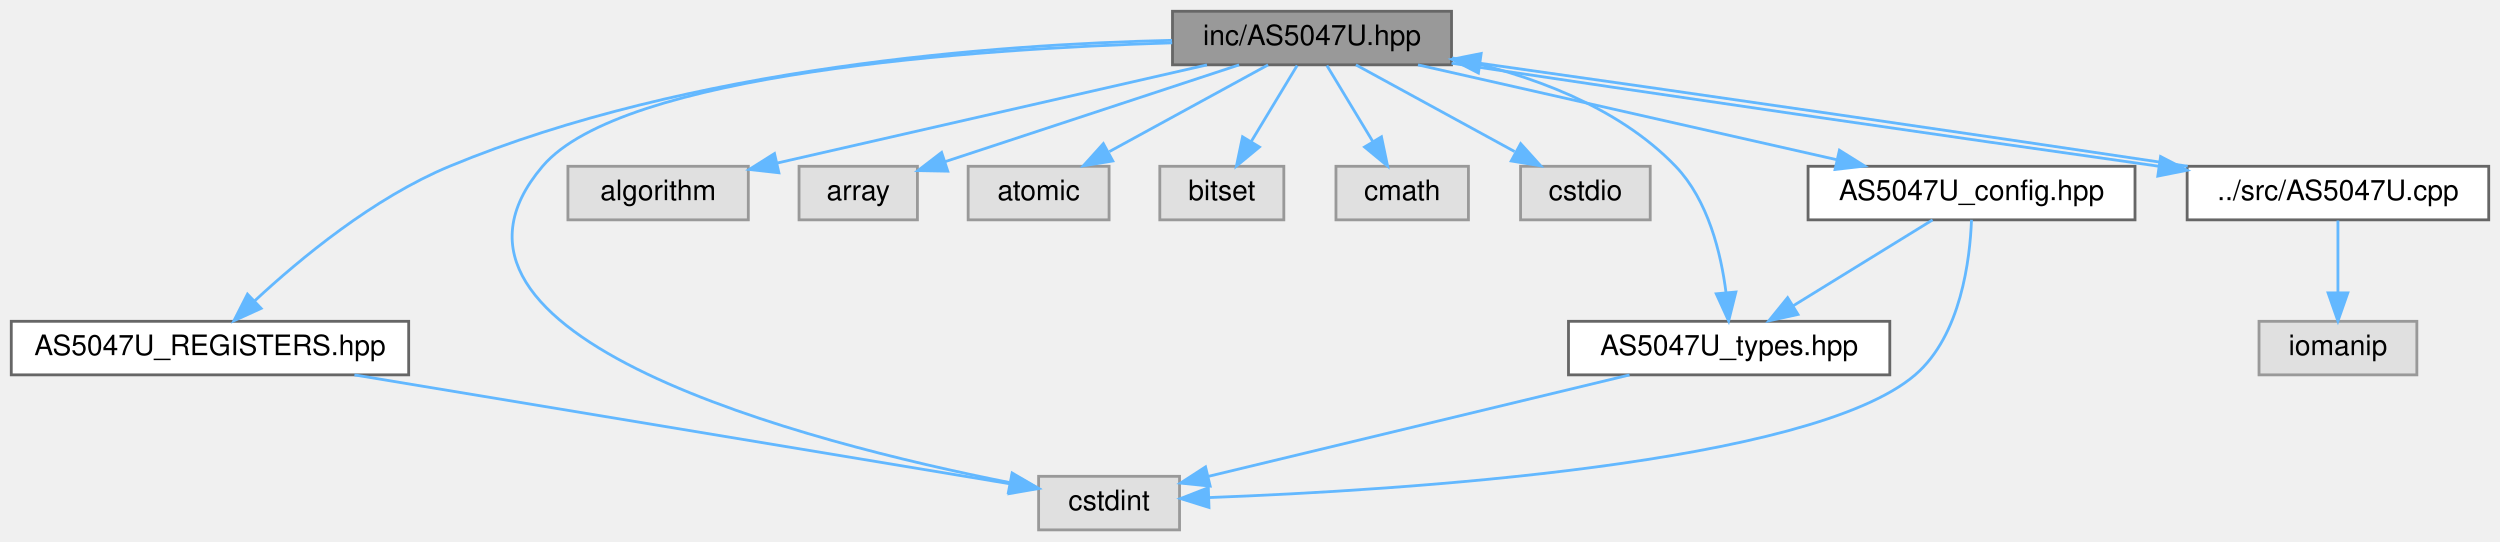
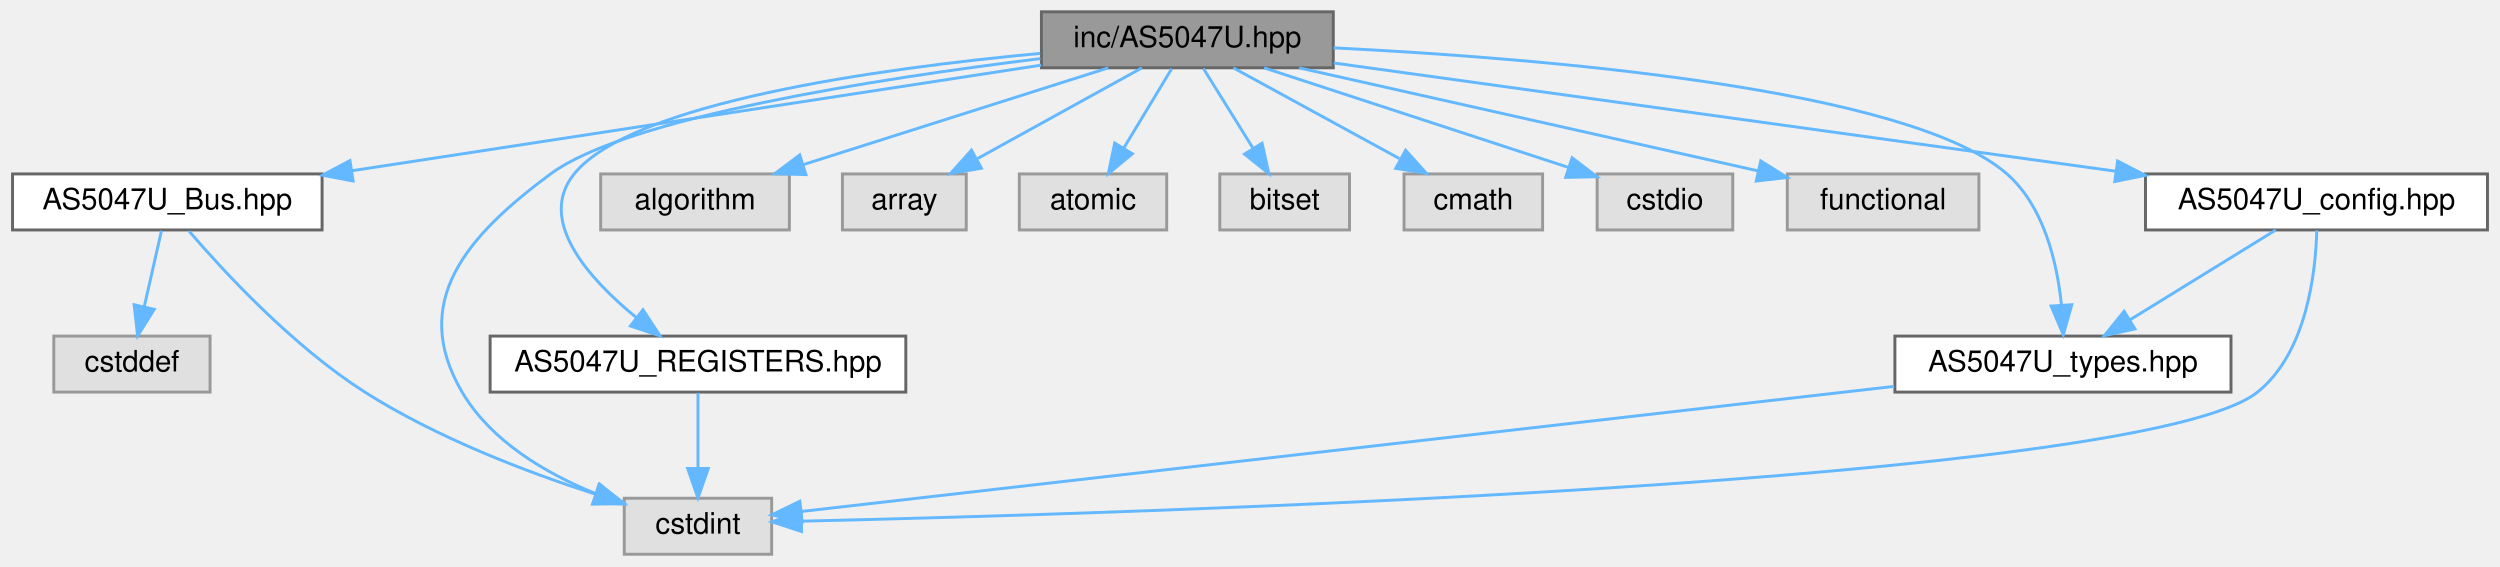
- <svg xmlns="http://www.w3.org/2000/svg" xmlns:xlink="http://www.w3.org/1999/xlink" width="887pt" height="192pt" viewBox="0.00 0.00 887.00 192.00">
+ <svg xmlns="http://www.w3.org/2000/svg" xmlns:xlink="http://www.w3.org/1999/xlink" width="848pt" height="192pt" viewBox="0.00 0.00 847.50 192.00">
  <g id="graph0" class="graph" transform="scale(1 1) rotate(0) translate(4 188)">
    <g id="Node000001" class="node">
      <g id="a_Node000001">
        <a xlink:title="Driver for AMS AS5047U Magnetic Rotary Position Sensor (C++21).">
-           <polygon fill="#999999" stroke="#666666" points="511,-184 412,-184 412,-165 511,-165 511,-184" />
-           <text text-anchor="middle" x="461.5" y="-172" font-family="Helvetica,sans-Serif" font-size="10.00">inc/AS5047U.hpp</text>
+           <polygon fill="#999999" stroke="#666666" points="448,-184 349,-184 349,-165 448,-165 448,-184" />
+           <text text-anchor="middle" x="398.5" y="-172" font-family="Helvetica,sans-Serif" font-size="10.00">inc/AS5047U.hpp</text>
        </a>
      </g>
    </g>
    <g id="Node000002" class="node">
      <g id="a_Node000002">
-         <a xlink:href="AS5047U__REGISTERS_8hpp.html" target="_top" xlink:title="Register definitions for the AS5047U Rotary Position Sensor.">
-           <polygon fill="white" stroke="#666666" points="141,-74 0,-74 0,-55 141,-55 141,-74" />
-           <text text-anchor="middle" x="70.5" y="-62" font-family="Helvetica,sans-Serif" font-size="10.00">AS5047U_REGISTERS.hpp</text>
+         <a xlink:href="AS5047U__Bus_8hpp.html" target="_top" xlink:title="CRTP-based SPI bus interface for AS5047U driver.">
+           <polygon fill="white" stroke="#666666" points="105,-129 0,-129 0,-110 105,-110 105,-129" />
+           <text text-anchor="middle" x="52.5" y="-117" font-family="Helvetica,sans-Serif" font-size="10.00">AS5047U_Bus.hpp</text>
        </a>
      </g>
    </g>
    <g id="edge1_Node000001_Node000002" class="edge">
      <g id="a_edge1_Node000001_Node000002">
        <a xlink:title=" ">
-           <path fill="none" stroke="#63b8ff" d="M411.83,-173.69C349.61,-172.29 240.8,-164.36 155.5,-129 128.55,-117.83 102.41,-96.17 86.39,-81.28" />
-           <polygon fill="#63b8ff" stroke="#63b8ff" points="88.64,-78.58 78.99,-74.2 83.8,-83.64 88.64,-78.58" />
+           <path fill="none" stroke="#63b8ff" d="M348.93,-165.91C287.34,-156.47 182.21,-140.37 115.12,-130.09" />
+           <polygon fill="#63b8ff" stroke="#63b8ff" points="115.51,-126.61 105.1,-128.56 114.45,-133.53 115.51,-126.61" />
+         </a>
+       </g>
+     </g>
+     <g id="Node000004" class="node">
+       <g id="a_Node000004">
+         <a xlink:title=" ">
+           <polygon fill="#e0e0e0" stroke="#999999" points="257.5,-19 207.5,-19 207.5,0 257.5,0 257.5,-19" />
+           <text text-anchor="middle" x="232.5" y="-7" font-family="Helvetica,sans-Serif" font-size="10.00">cstdint</text>
+         </a>
+       </g>
+     </g>
+     <g id="edge11_Node000001_Node000004" class="edge">
+       <g id="a_edge11_Node000001_Node000004">
+         <a xlink:title=" ">
+           <path fill="none" stroke="#63b8ff" d="M348.64,-168.12C293.29,-161.32 208.35,-148.14 182.5,-129 153.98,-107.88 134.51,-85.59 152.5,-55 162.33,-38.28 180.97,-27.39 197.79,-20.57" />
+           <polygon fill="#63b8ff" stroke="#63b8ff" points="199.23,-23.76 207.4,-17.01 196.8,-17.2 199.23,-23.76" />
+         </a>
+       </g>
+     </g>
+     <g id="Node000005" class="node">
+       <g id="a_Node000005">
+         <a xlink:href="AS5047U__REGISTERS_8hpp.html" target="_top" xlink:title="Register definitions for the AS5047U Rotary Position Sensor.">
+           <polygon fill="white" stroke="#666666" points="303,-74 162,-74 162,-55 303,-55 303,-74" />
+           <text text-anchor="middle" x="232.5" y="-62" font-family="Helvetica,sans-Serif" font-size="10.00">AS5047U_REGISTERS.hpp</text>
+         </a>
+       </g>
+     </g>
+     <g id="edge4_Node000001_Node000005" class="edge">
+       <g id="a_edge4_Node000001_Node000005">
+         <a xlink:title=" ">
+           <path fill="none" stroke="#63b8ff" d="M348.58,-169.89C293.49,-164.75 210.01,-153.12 190.5,-129 177.76,-113.25 195.33,-93.59 211.49,-80.36" />
+           <polygon fill="#63b8ff" stroke="#63b8ff" points="213.85,-82.95 219.64,-74.08 209.58,-77.41 213.85,-82.95" />
+         </a>
+       </g>
+     </g>
+     <g id="Node000006" class="node">
+       <g id="a_Node000006">
+         <a xlink:title=" ">
+           <polygon fill="#e0e0e0" stroke="#999999" points="263.5,-129 199.5,-129 199.5,-110 263.5,-110 263.5,-129" />
+           <text text-anchor="middle" x="231.5" y="-117" font-family="Helvetica,sans-Serif" font-size="10.00">algorithm</text>
+         </a>
+       </g>
+     </g>
+     <g id="edge6_Node000001_Node000006" class="edge">
+       <g id="a_edge6_Node000001_Node000006">
+         <a xlink:title=" ">
+           <path fill="none" stroke="#63b8ff" d="M371.67,-164.98C343.63,-156.09 299.45,-142.07 268.2,-132.15" />
+           <polygon fill="#63b8ff" stroke="#63b8ff" points="269.13,-128.77 258.54,-129.08 267.01,-135.44 269.13,-128.77" />
+         </a>
+       </g>
+     </g>
+     <g id="Node000007" class="node">
+       <g id="a_Node000007">
+         <a xlink:title=" ">
+           <polygon fill="#e0e0e0" stroke="#999999" points="323.5,-129 281.5,-129 281.5,-110 323.5,-110 323.5,-129" />
+           <text text-anchor="middle" x="302.5" y="-117" font-family="Helvetica,sans-Serif" font-size="10.00">array</text>
+         </a>
+       </g>
+     </g>
+     <g id="edge7_Node000001_Node000007" class="edge">
+       <g id="a_edge7_Node000001_Node000007">
+         <a xlink:title=" ">
+           <path fill="none" stroke="#63b8ff" d="M383.08,-164.98C368.05,-156.69 344.96,-143.94 327.34,-134.22" />
+           <polygon fill="#63b8ff" stroke="#63b8ff" points="328.65,-130.94 318.2,-129.17 325.27,-137.07 328.65,-130.94" />
+         </a>
+       </g>
+     </g>
+     <g id="Node000008" class="node">
+       <g id="a_Node000008">
+         <a xlink:title=" ">
+           <polygon fill="#e0e0e0" stroke="#999999" points="391.5,-129 341.5,-129 341.5,-110 391.5,-110 391.5,-129" />
+           <text text-anchor="middle" x="366.5" y="-117" font-family="Helvetica,sans-Serif" font-size="10.00">atomic</text>
+         </a>
+       </g>
+     </g>
+     <g id="edge8_Node000001_Node000008" class="edge">
+       <g id="a_edge8_Node000001_Node000008">
+         <a xlink:title=" ">
+           <path fill="none" stroke="#63b8ff" d="M393.22,-164.75C388.79,-157.42 382.34,-146.73 376.88,-137.7" />
+           <polygon fill="#63b8ff" stroke="#63b8ff" points="379.85,-135.84 371.69,-129.09 373.86,-139.46 379.85,-135.84" />
+         </a>
+       </g>
+     </g>
+     <g id="Node000009" class="node">
+       <g id="a_Node000009">
+         <a xlink:title=" ">
+           <polygon fill="#e0e0e0" stroke="#999999" points="453.5,-129 409.5,-129 409.5,-110 453.5,-110 453.5,-129" />
+           <text text-anchor="middle" x="431.5" y="-117" font-family="Helvetica,sans-Serif" font-size="10.00">bitset</text>
+         </a>
+       </g>
+     </g>
+     <g id="edge9_Node000001_Node000009" class="edge">
+       <g id="a_edge9_Node000001_Node000009">
+         <a xlink:title=" ">
+           <path fill="none" stroke="#63b8ff" d="M403.95,-164.75C408.51,-157.42 415.17,-146.73 420.79,-137.7" />
+           <polygon fill="#63b8ff" stroke="#63b8ff" points="423.84,-139.43 426.15,-129.09 417.9,-135.73 423.84,-139.43" />
+         </a>
+       </g>
+     </g>
+     <g id="Node000010" class="node">
+       <g id="a_Node000010">
+         <a xlink:title=" ">
+           <polygon fill="#e0e0e0" stroke="#999999" points="519,-129 472,-129 472,-110 519,-110 519,-129" />
+           <text text-anchor="middle" x="495.5" y="-117" font-family="Helvetica,sans-Serif" font-size="10.00">cmath</text>
+         </a>
+       </g>
+     </g>
+     <g id="edge10_Node000001_Node000010" class="edge">
+       <g id="a_edge10_Node000001_Node000010">
+         <a xlink:title=" ">
+           <path fill="none" stroke="#63b8ff" d="M414.08,-164.98C429.27,-156.69 452.6,-143.94 470.4,-134.22" />
+           <polygon fill="#63b8ff" stroke="#63b8ff" points="472.53,-137.04 479.63,-129.17 469.18,-130.89 472.53,-137.04" />
+         </a>
+       </g>
+     </g>
+     <g id="Node000011" class="node">
+       <g id="a_Node000011">
+         <a xlink:title=" ">
+           <polygon fill="#e0e0e0" stroke="#999999" points="583.5,-129 537.5,-129 537.5,-110 583.5,-110 583.5,-129" />
+           <text text-anchor="middle" x="560.5" y="-117" font-family="Helvetica,sans-Serif" font-size="10.00">cstdio</text>
+         </a>
+       </g>
+     </g>
+     <g id="edge12_Node000001_Node000011" class="edge">
+       <g id="a_edge12_Node000001_Node000011">
+         <a xlink:title=" ">
+           <path fill="none" stroke="#63b8ff" d="M424.53,-164.98C452.57,-155.81 497.26,-141.19 527.69,-131.23" />
+           <polygon fill="#63b8ff" stroke="#63b8ff" points="529.01,-134.49 537.42,-128.05 526.83,-127.83 529.01,-134.49" />
+         </a>
+       </g>
+     </g>
+     <g id="Node000012" class="node">
+       <g id="a_Node000012">
+         <a xlink:title=" ">
+           <polygon fill="#e0e0e0" stroke="#999999" points="667,-129 602,-129 602,-110 667,-110 667,-129" />
+           <text text-anchor="middle" x="634.5" y="-117" font-family="Helvetica,sans-Serif" font-size="10.00">functional</text>
+         </a>
+       </g>
+     </g>
+     <g id="edge13_Node000001_Node000012" class="edge">
+       <g id="a_edge13_Node000001_Node000012">
+         <a xlink:title=" ">
+           <path fill="none" stroke="#63b8ff" d="M436.42,-164.98C478.97,-155.43 547.82,-139.97 592.12,-130.02" />
+           <polygon fill="#63b8ff" stroke="#63b8ff" points="593,-133.41 601.99,-127.8 591.47,-126.58 593,-133.41" />
+         </a>
+       </g>
+     </g>
+     <g id="Node000013" class="node">
+       <g id="a_Node000013">
+         <a xlink:href="AS5047U__types_8hpp.html" target="_top" xlink:title="Type definitions for the AS5047U driver.">
+           <polygon fill="white" stroke="#666666" points="752.5,-74 638.5,-74 638.5,-55 752.5,-55 752.5,-74" />
+           <text text-anchor="middle" x="695.5" y="-62" font-family="Helvetica,sans-Serif" font-size="10.00">AS5047U_types.hpp</text>
+         </a>
+       </g>
+     </g>
+     <g id="edge14_Node000001_Node000013" class="edge">
+       <g id="a_edge14_Node000001_Node000013">
+         <a xlink:title=" ">
+           <path fill="none" stroke="#63b8ff" d="M448.12,-171.76C518.72,-168.27 643.32,-158.07 676.5,-129 689.07,-117.99 693.49,-99.04 694.97,-84.71" />
+           <polygon fill="#63b8ff" stroke="#63b8ff" points="698.48,-84.63 695.62,-74.43 691.49,-84.19 698.48,-84.63" />
+         </a>
+       </g>
+     </g>
+     <g id="Node000014" class="node">
+       <g id="a_Node000014">
+         <a xlink:href="AS5047U__config_8hpp.html" target="_top" xlink:title=" ">
+           <polygon fill="white" stroke="#666666" points="839.5,-129 723.5,-129 723.5,-110 839.5,-110 839.5,-129" />
+           <text text-anchor="middle" x="781.5" y="-117" font-family="Helvetica,sans-Serif" font-size="10.00">AS5047U_config.hpp</text>
+         </a>
+       </g>
+     </g>
+     <g id="edge16_Node000001_Node000014" class="edge">
+       <g id="a_edge16_Node000001_Node000014">
+         <a xlink:title=" ">
+           <path fill="none" stroke="#63b8ff" d="M448.18,-166.63C515.88,-157.26 637.38,-140.44 713.49,-129.91" />
+           <polygon fill="#63b8ff" stroke="#63b8ff" points="714.04,-133.37 723.46,-128.53 713.08,-126.44 714.04,-133.37" />
        </a>
      </g>
    </g>
    <g id="Node000003" class="node">
      <g id="a_Node000003">
        <a xlink:title=" ">
-           <polygon fill="#e0e0e0" stroke="#999999" points="414.5,-19 364.5,-19 364.5,0 414.5,0 414.5,-19" />
-           <text text-anchor="middle" x="389.5" y="-7" font-family="Helvetica,sans-Serif" font-size="10.00">cstdint</text>
-         </a>
-       </g>
-     </g>
-     <g id="edge8_Node000001_Node000003" class="edge">
-       <g id="a_edge8_Node000001_Node000003">
-         <a xlink:title=" ">
-           <path fill="none" stroke="#63b8ff" d="M411.89,-172.8C341.12,-170.62 216.61,-162.06 188.5,-129 136.84,-68.23 283.54,-30.84 354.04,-16.82" />
-           <polygon fill="#63b8ff" stroke="#63b8ff" points="355.1,-20.18 364.26,-14.84 353.78,-13.3 355.1,-20.18" />
-         </a>
-       </g>
-     </g>
-     <g id="Node000004" class="node">
-       <g id="a_Node000004">
-         <a xlink:title=" ">
-           <polygon fill="#e0e0e0" stroke="#999999" points="261.5,-129 197.5,-129 197.5,-110 261.5,-110 261.5,-129" />
-           <text text-anchor="middle" x="229.5" y="-117" font-family="Helvetica,sans-Serif" font-size="10.00">algorithm</text>
-         </a>
-       </g>
-     </g>
-     <g id="edge3_Node000001_Node000004" class="edge">
-       <g id="a_edge3_Node000001_Node000004">
-         <a xlink:title=" ">
-           <path fill="none" stroke="#63b8ff" d="M424.23,-164.98C382.6,-155.48 315.38,-140.12 271.81,-130.17" />
-           <polygon fill="#63b8ff" stroke="#63b8ff" points="272.35,-126.7 261.82,-127.88 270.79,-133.52 272.35,-126.7" />
-         </a>
-       </g>
-     </g>
-     <g id="Node000005" class="node">
-       <g id="a_Node000005">
-         <a xlink:title=" ">
-           <polygon fill="#e0e0e0" stroke="#999999" points="321.5,-129 279.5,-129 279.5,-110 321.5,-110 321.5,-129" />
-           <text text-anchor="middle" x="300.5" y="-117" font-family="Helvetica,sans-Serif" font-size="10.00">array</text>
-         </a>
-       </g>
-     </g>
-     <g id="edge4_Node000001_Node000005" class="edge">
-       <g id="a_edge4_Node000001_Node000005">
-         <a xlink:title=" ">
-           <path fill="none" stroke="#63b8ff" d="M435.63,-164.98C407.2,-155.63 361.56,-140.6 331.3,-130.64" />
-           <polygon fill="#63b8ff" stroke="#63b8ff" points="332.27,-127.27 321.68,-127.47 330.08,-133.92 332.27,-127.27" />
-         </a>
-       </g>
-     </g>
-     <g id="Node000006" class="node">
-       <g id="a_Node000006">
-         <a xlink:title=" ">
-           <polygon fill="#e0e0e0" stroke="#999999" points="389.5,-129 339.5,-129 339.5,-110 389.5,-110 389.5,-129" />
-           <text text-anchor="middle" x="364.5" y="-117" font-family="Helvetica,sans-Serif" font-size="10.00">atomic</text>
-         </a>
-       </g>
-     </g>
-     <g id="edge5_Node000001_Node000006" class="edge">
-       <g id="a_edge5_Node000001_Node000006">
-         <a xlink:title=" ">
-           <path fill="none" stroke="#63b8ff" d="M445.92,-164.98C430.73,-156.69 407.4,-143.94 389.6,-134.22" />
-           <polygon fill="#63b8ff" stroke="#63b8ff" points="390.82,-130.89 380.37,-129.17 387.47,-137.04 390.82,-130.89" />
-         </a>
-       </g>
-     </g>
-     <g id="Node000007" class="node">
-       <g id="a_Node000007">
-         <a xlink:title=" ">
-           <polygon fill="#e0e0e0" stroke="#999999" points="451.5,-129 407.5,-129 407.5,-110 451.5,-110 451.5,-129" />
-           <text text-anchor="middle" x="429.5" y="-117" font-family="Helvetica,sans-Serif" font-size="10.00">bitset</text>
-         </a>
-       </g>
-     </g>
-     <g id="edge6_Node000001_Node000007" class="edge">
-       <g id="a_edge6_Node000001_Node000007">
-         <a xlink:title=" ">
-           <path fill="none" stroke="#63b8ff" d="M456.22,-164.75C451.79,-157.42 445.34,-146.73 439.88,-137.7" />
-           <polygon fill="#63b8ff" stroke="#63b8ff" points="442.85,-135.84 434.69,-129.09 436.86,-139.46 442.85,-135.84" />
-         </a>
-       </g>
-     </g>
-     <g id="Node000008" class="node">
-       <g id="a_Node000008">
-         <a xlink:title=" ">
-           <polygon fill="#e0e0e0" stroke="#999999" points="517,-129 470,-129 470,-110 517,-110 517,-129" />
-           <text text-anchor="middle" x="493.5" y="-117" font-family="Helvetica,sans-Serif" font-size="10.00">cmath</text>
-         </a>
-       </g>
-     </g>
-     <g id="edge7_Node000001_Node000008" class="edge">
-       <g id="a_edge7_Node000001_Node000008">
-         <a xlink:title=" ">
-           <path fill="none" stroke="#63b8ff" d="M466.78,-164.75C471.21,-157.42 477.66,-146.73 483.12,-137.7" />
-           <polygon fill="#63b8ff" stroke="#63b8ff" points="486.14,-139.46 488.31,-129.09 480.15,-135.84 486.14,-139.46" />
-         </a>
-       </g>
-     </g>
-     <g id="Node000009" class="node">
-       <g id="a_Node000009">
-         <a xlink:title=" ">
-           <polygon fill="#e0e0e0" stroke="#999999" points="581.5,-129 535.5,-129 535.5,-110 581.5,-110 581.5,-129" />
-           <text text-anchor="middle" x="558.5" y="-117" font-family="Helvetica,sans-Serif" font-size="10.00">cstdio</text>
-         </a>
-       </g>
-     </g>
-     <g id="edge9_Node000001_Node000009" class="edge">
-       <g id="a_edge9_Node000001_Node000009">
-         <a xlink:title=" ">
-           <path fill="none" stroke="#63b8ff" d="M477.08,-164.98C492.27,-156.69 515.6,-143.94 533.4,-134.22" />
-           <polygon fill="#63b8ff" stroke="#63b8ff" points="535.53,-137.04 542.63,-129.17 532.18,-130.89 535.53,-137.04" />
-         </a>
-       </g>
-     </g>
-     <g id="Node000010" class="node">
-       <g id="a_Node000010">
-         <a xlink:href="AS5047U__types_8hpp.html" target="_top" xlink:title="Type definitions for the AS5047U driver.">
-           <polygon fill="white" stroke="#666666" points="666.5,-74 552.5,-74 552.5,-55 666.5,-55 666.5,-74" />
-           <text text-anchor="middle" x="609.5" y="-62" font-family="Helvetica,sans-Serif" font-size="10.00">AS5047U_types.hpp</text>
-         </a>
-       </g>
-     </g>
-     <g id="edge10_Node000001_Node000010" class="edge">
-       <g id="a_edge10_Node000001_Node000010">
-         <a xlink:title=" ">
-           <path fill="none" stroke="#63b8ff" d="M511.21,-167.46C538.01,-161.75 569.75,-150.63 590.5,-129 602.07,-116.94 606.62,-98.14 608.4,-84.12" />
-           <polygon fill="#63b8ff" stroke="#63b8ff" points="611.89,-84.39 609.32,-74.12 604.92,-83.76 611.89,-84.39" />
-         </a>
-       </g>
-     </g>
-     <g id="Node000011" class="node">
-       <g id="a_Node000011">
-         <a xlink:href="AS5047U__config_8hpp.html" target="_top" xlink:title=" ">
-           <polygon fill="white" stroke="#666666" points="753.5,-129 637.5,-129 637.5,-110 753.5,-110 753.5,-129" />
-           <text text-anchor="middle" x="695.5" y="-117" font-family="Helvetica,sans-Serif" font-size="10.00">AS5047U_config.hpp</text>
-         </a>
-       </g>
-     </g>
-     <g id="edge12_Node000001_Node000011" class="edge">
-       <g id="a_edge12_Node000001_Node000011">
-         <a xlink:title=" ">
-           <path fill="none" stroke="#63b8ff" d="M499.1,-164.98C539.49,-155.84 603.78,-141.27 647.73,-131.32" />
-           <polygon fill="#63b8ff" stroke="#63b8ff" points="648.63,-134.7 657.61,-129.08 647.08,-127.88 648.63,-134.7" />
-         </a>
-       </g>
-     </g>
-     <g id="Node000012" class="node">
-       <g id="a_Node000012">
-         <a xlink:href="AS5047U_8cpp.html" target="_top" xlink:title=" ">
-           <polygon fill="white" stroke="#666666" points="879,-129 772,-129 772,-110 879,-110 879,-129" />
-           <text text-anchor="middle" x="825.5" y="-117" font-family="Helvetica,sans-Serif" font-size="10.00">../src/AS5047U.cpp</text>
-         </a>
-       </g>
-     </g>
-     <g id="edge15_Node000001_Node000012" class="edge">
-       <g id="a_edge15_Node000001_Node000012">
-         <a xlink:title=" ">
-           <path fill="none" stroke="#63b8ff" d="M511.01,-165.57C576.09,-155.75 690.31,-139.12 761.76,-129.04" />
-           <polygon fill="#63b8ff" stroke="#63b8ff" points="762.57,-132.46 771.98,-127.6 761.59,-125.52 762.57,-132.46" />
+           <polygon fill="#e0e0e0" stroke="#999999" points="67,-74 14,-74 14,-55 67,-55 67,-74" />
+           <text text-anchor="middle" x="40.5" y="-62" font-family="Helvetica,sans-Serif" font-size="10.00">cstddef</text>
        </a>
      </g>
    </g>
    <g id="edge2_Node000002_Node000003" class="edge">
      <g id="a_edge2_Node000002_Node000003">
        <a xlink:title=" ">
-           <path fill="none" stroke="#63b8ff" d="M121.75,-54.98C186.94,-44.15 297.81,-25.73 354.24,-16.36" />
-           <polygon fill="#63b8ff" stroke="#63b8ff" points="355.16,-19.75 364.45,-14.66 354.01,-12.85 355.16,-19.75" />
-         </a>
-       </g>
-     </g>
-     <g id="edge11_Node000010_Node000003" class="edge">
-       <g id="a_edge11_Node000010_Node000003">
-         <a xlink:title=" ">
-           <path fill="none" stroke="#63b8ff" d="M574.15,-54.98C533.06,-45.08 465.65,-28.84 424.64,-18.97" />
-           <polygon fill="#63b8ff" stroke="#63b8ff" points="425.36,-15.54 414.82,-16.6 423.72,-22.34 425.36,-15.54" />
-         </a>
-       </g>
-     </g>
-     <g id="edge13_Node000011_Node000003" class="edge">
-       <g id="a_edge13_Node000011_Node000003">
-         <a xlink:title=" ">
-           <path fill="none" stroke="#63b8ff" d="M695.49,-110C694.97,-96.18 691.8,-69.01 675.5,-55 638.51,-23.21 493.18,-14.04 425.07,-11.47" />
-           <polygon fill="#63b8ff" stroke="#63b8ff" points="424.95,-7.96 414.84,-11.11 424.71,-14.96 424.95,-7.96" />
-         </a>
-       </g>
-     </g>
-     <g id="edge14_Node000011_Node000010" class="edge">
-       <g id="a_edge14_Node000011_Node000010">
-         <a xlink:title=" ">
-           <path fill="none" stroke="#63b8ff" d="M681.68,-109.98C668.35,-101.77 647.92,-89.18 632.19,-79.49" />
-           <polygon fill="#63b8ff" stroke="#63b8ff" points="633.92,-76.44 623.57,-74.17 630.25,-82.4 633.92,-76.44" />
-         </a>
-       </g>
-     </g>
-     <g id="edge16_Node000012_Node000001" class="edge">
-       <g id="a_edge16_Node000012_Node000001">
-         <a xlink:title=" ">
-           <path fill="none" stroke="#63b8ff" d="M772.2,-129.01C705.24,-139.08 590.87,-155.73 521.09,-165.55" />
-           <polygon fill="#63b8ff" stroke="#63b8ff" points="520.54,-162.09 511.13,-166.95 521.52,-169.02 520.54,-162.09" />
-         </a>
-       </g>
-     </g>
-     <g id="Node000013" class="node">
-       <g id="a_Node000013">
-         <a xlink:title=" ">
-           <polygon fill="#e0e0e0" stroke="#999999" points="853.5,-74 797.5,-74 797.5,-55 853.5,-55 853.5,-74" />
-           <text text-anchor="middle" x="825.5" y="-62" font-family="Helvetica,sans-Serif" font-size="10.00">iomanip</text>
-         </a>
-       </g>
-     </g>
-     <g id="edge17_Node000012_Node000013" class="edge">
-       <g id="a_edge17_Node000012_Node000013">
-         <a xlink:title=" ">
-           <path fill="none" stroke="#63b8ff" d="M825.5,-109.75C825.5,-102.8 825.5,-92.85 825.5,-84.13" />
-           <polygon fill="#63b8ff" stroke="#63b8ff" points="829,-84.09 825.5,-74.09 822,-84.09 829,-84.09" />
+           <path fill="none" stroke="#63b8ff" d="M50.52,-109.75C48.93,-102.72 46.64,-92.62 44.65,-83.84" />
+           <polygon fill="#63b8ff" stroke="#63b8ff" points="48.07,-83.07 42.44,-74.09 41.24,-84.62 48.07,-83.07" />
+         </a>
+       </g>
+     </g>
+     <g id="edge3_Node000002_Node000004" class="edge">
+       <g id="a_edge3_Node000002_Node000004">
+         <a xlink:title=" ">
+           <path fill="none" stroke="#63b8ff" d="M59.89,-109.58C71.41,-96.15 94.89,-70.66 119.5,-55 143.83,-39.52 174.41,-27.88 197.62,-20.39" />
+           <polygon fill="#63b8ff" stroke="#63b8ff" points="198.9,-23.66 207.4,-17.34 196.81,-16.98 198.9,-23.66" />
+         </a>
+       </g>
+     </g>
+     <g id="edge5_Node000005_Node000004" class="edge">
+       <g id="a_edge5_Node000005_Node000004">
+         <a xlink:title=" ">
+           <path fill="none" stroke="#63b8ff" d="M232.5,-54.75C232.5,-47.8 232.5,-37.85 232.5,-29.13" />
+           <polygon fill="#63b8ff" stroke="#63b8ff" points="236,-29.09 232.5,-19.09 229,-29.09 236,-29.09" />
+         </a>
+       </g>
+     </g>
+     <g id="edge15_Node000013_Node000004" class="edge">
+       <g id="a_edge15_Node000013_Node000004">
+         <a xlink:title=" ">
+           <path fill="none" stroke="#63b8ff" d="M638.26,-56.95C541.13,-45.83 346.84,-23.59 267.48,-14.5" />
+           <polygon fill="#63b8ff" stroke="#63b8ff" points="267.84,-11.02 257.51,-13.36 267.04,-17.98 267.84,-11.02" />
+         </a>
+       </g>
+     </g>
+     <g id="edge17_Node000014_Node000004" class="edge">
+       <g id="a_edge17_Node000014_Node000004">
+         <a xlink:title=" ">
+           <path fill="none" stroke="#63b8ff" d="M781.6,-109.87C781.24,-95.87 778.29,-68.43 761.5,-55 723.03,-24.22 379.68,-13.81 267.67,-11.22" />
+           <polygon fill="#63b8ff" stroke="#63b8ff" points="267.64,-7.72 257.57,-10.99 267.49,-14.72 267.64,-7.72" />
+         </a>
+       </g>
+     </g>
+     <g id="edge18_Node000014_Node000013" class="edge">
+       <g id="a_edge18_Node000014_Node000013">
+         <a xlink:title=" ">
+           <path fill="none" stroke="#63b8ff" d="M767.68,-109.98C754.35,-101.77 733.92,-89.18 718.19,-79.49" />
+           <polygon fill="#63b8ff" stroke="#63b8ff" points="719.92,-76.44 709.57,-74.17 716.25,-82.4 719.92,-76.44" />
        </a>
      </g>
    </g>
  </g>
</svg>
